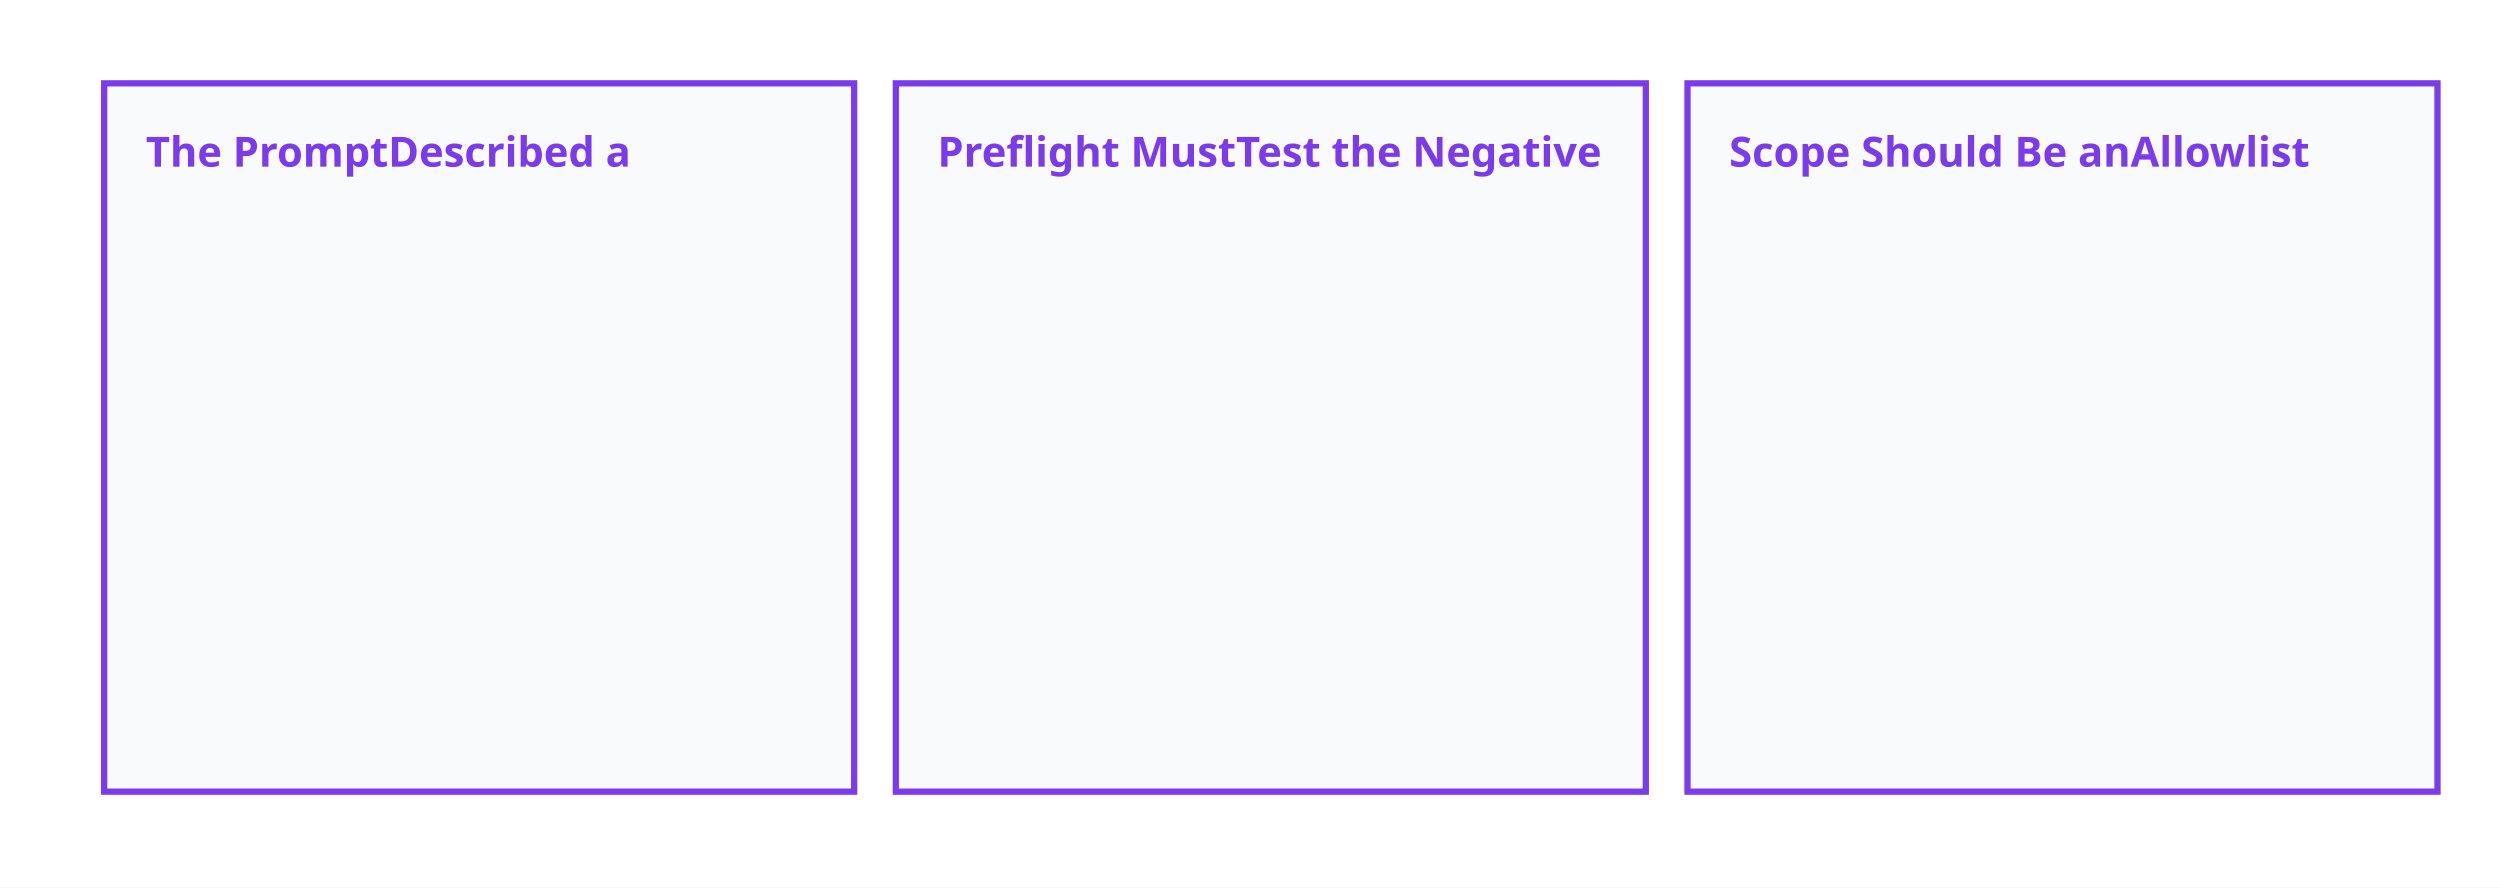
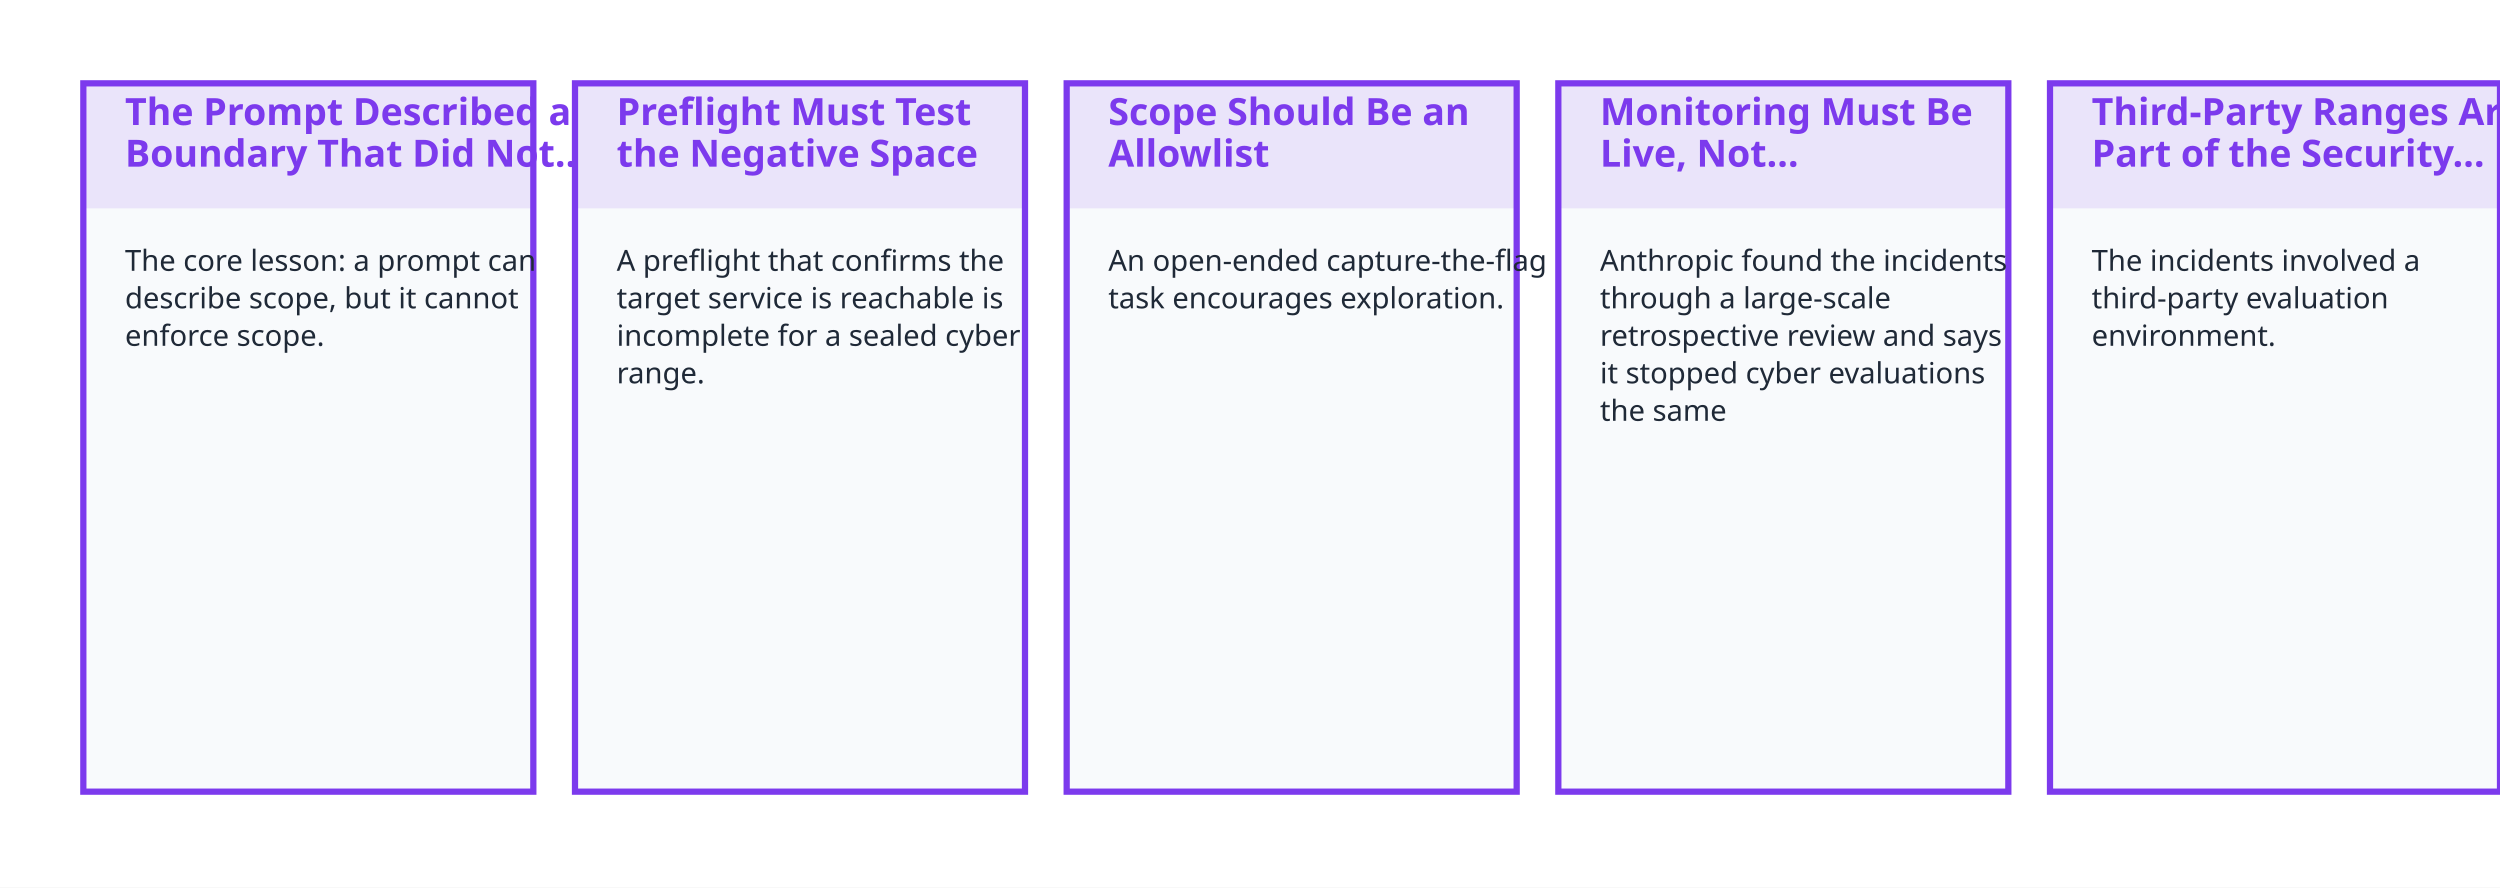
<svg xmlns="http://www.w3.org/2000/svg" width="1200" height="426" viewBox="0 0 1200 426">
  <rect x="0" y="0" width="1200" height="426" fill="#FFFFFF" />
-   <rect x="50" y="40" width="360" height="340" fill="#F8FAFC" stroke="#7c3aed" stroke-width="3" rx="0" opacity="1.0" />
-   <rect x="430" y="40" width="360" height="340" fill="#F8FAFC" stroke="#7c3aed" stroke-width="3" rx="0" opacity="1.0" />
-   <rect x="810" y="40" width="360" height="340" fill="#F8FAFC" stroke="#7c3aed" stroke-width="3" rx="0" opacity="1.0" />
-   <text x="70" y="80" text-anchor="start" font-family="sans-serif" font-size="20" fill="#7c3aed" font-weight="700">The Prompt
- Described a</text>
-   <text x="450" y="80" text-anchor="start" font-family="sans-serif" font-size="20" fill="#7c3aed" font-weight="700">Preflight Must
- Test the Negative</text>
-   <text x="830" y="80" text-anchor="start" font-family="sans-serif" font-size="20" fill="#7c3aed" font-weight="700">Scope Should Be an
- Allowlist</text>
+   <rect x="40" y="40" width="216" height="340" fill="#F8FAFC" stroke="#7c3aed" stroke-width="3" rx="0" opacity="1.0" />
+   <rect x="40" y="40" width="216" height="60" fill="#7c3aed" stroke="none" stroke-width="1" rx="0" opacity="0.12" />
+   <text x="60" y="60" text-anchor="start" font-family="sans-serif" font-size="18" fill="#7c3aed" font-weight="700">The Prompt Described a</text>
+   <text x="60" y="80" text-anchor="start" font-family="sans-serif" font-size="18" fill="#7c3aed" font-weight="700">Boundary That Did Not…</text>
+   <rect x="276" y="40" width="216" height="340" fill="#F8FAFC" stroke="#7c3aed" stroke-width="3" rx="0" opacity="1.0" />
+   <rect x="276" y="40" width="216" height="60" fill="#7c3aed" stroke="none" stroke-width="1" rx="0" opacity="0.12" />
+   <text x="296" y="60" text-anchor="start" font-family="sans-serif" font-size="18" fill="#7c3aed" font-weight="700">Preflight Must Test</text>
+   <text x="296" y="80" text-anchor="start" font-family="sans-serif" font-size="18" fill="#7c3aed" font-weight="700">the Negative Space</text>
+   <rect x="512" y="40" width="216" height="340" fill="#F8FAFC" stroke="#7c3aed" stroke-width="3" rx="0" opacity="1.0" />
+   <rect x="512" y="40" width="216" height="60" fill="#7c3aed" stroke="none" stroke-width="1" rx="0" opacity="0.12" />
+   <text x="532" y="60" text-anchor="start" font-family="sans-serif" font-size="18" fill="#7c3aed" font-weight="700">Scope Should Be an</text>
+   <text x="532" y="80" text-anchor="start" font-family="sans-serif" font-size="18" fill="#7c3aed" font-weight="700">Allowlist</text>
+   <rect x="748" y="40" width="216" height="340" fill="#F8FAFC" stroke="#7c3aed" stroke-width="3" rx="0" opacity="1.0" />
+   <rect x="748" y="40" width="216" height="60" fill="#7c3aed" stroke="none" stroke-width="1" rx="0" opacity="0.12" />
+   <text x="768" y="60" text-anchor="start" font-family="sans-serif" font-size="18" fill="#7c3aed" font-weight="700">Monitoring Must Be</text>
+   <text x="768" y="80" text-anchor="start" font-family="sans-serif" font-size="18" fill="#7c3aed" font-weight="700">Live, Not…</text>
+   <rect x="984" y="40" width="216" height="340" fill="#F8FAFC" stroke="#7c3aed" stroke-width="3" rx="0" opacity="1.0" />
+   <rect x="984" y="40" width="216" height="60" fill="#7c3aed" stroke="none" stroke-width="1" rx="0" opacity="0.12" />
+   <text x="1004" y="60" text-anchor="start" font-family="sans-serif" font-size="18" fill="#7c3aed" font-weight="700">Third-Party Ranges Are</text>
+   <text x="1004" y="80" text-anchor="start" font-family="sans-serif" font-size="18" fill="#7c3aed" font-weight="700">Part of the Security…</text>
+   <text x="60" y="130" text-anchor="start" font-family="sans-serif" font-size="14" fill="#1F2937" font-weight="400">The core lesson: a prompt can</text>
+   <text x="60" y="148" text-anchor="start" font-family="sans-serif" font-size="14" fill="#1F2937" font-weight="400">describe scope, but it cannot</text>
+   <text x="60" y="166" text-anchor="start" font-family="sans-serif" font-size="14" fill="#1F2937" font-weight="400">enforce scope.</text>
+   <text x="296" y="130" text-anchor="start" font-family="sans-serif" font-size="14" fill="#1F2937" font-weight="400">A preflight that confirms the</text>
+   <text x="296" y="148" text-anchor="start" font-family="sans-serif" font-size="14" fill="#1F2937" font-weight="400">target service is reachable is</text>
+   <text x="296" y="166" text-anchor="start" font-family="sans-serif" font-size="14" fill="#1F2937" font-weight="400">incomplete for a sealed cyber</text>
+   <text x="296" y="184" text-anchor="start" font-family="sans-serif" font-size="14" fill="#1F2937" font-weight="400">range.</text>
+   <text x="532" y="130" text-anchor="start" font-family="sans-serif" font-size="14" fill="#1F2937" font-weight="400">An open-ended capture-the-flag</text>
+   <text x="532" y="148" text-anchor="start" font-family="sans-serif" font-size="14" fill="#1F2937" font-weight="400">task encourages exploration.</text>
+   <text x="768" y="130" text-anchor="start" font-family="sans-serif" font-size="14" fill="#1F2937" font-weight="400">Anthropic found the incidents</text>
+   <text x="768" y="148" text-anchor="start" font-family="sans-serif" font-size="14" fill="#1F2937" font-weight="400">through a large-scale</text>
+   <text x="768" y="166" text-anchor="start" font-family="sans-serif" font-size="14" fill="#1F2937" font-weight="400">retrospective review and says</text>
+   <text x="768" y="184" text-anchor="start" font-family="sans-serif" font-size="14" fill="#1F2937" font-weight="400">it stopped cyber evaluations</text>
+   <text x="768" y="202" text-anchor="start" font-family="sans-serif" font-size="14" fill="#1F2937" font-weight="400">the same</text>
+   <text x="1004" y="130" text-anchor="start" font-family="sans-serif" font-size="14" fill="#1F2937" font-weight="400">The incidents involved a</text>
+   <text x="1004" y="148" text-anchor="start" font-family="sans-serif" font-size="14" fill="#1F2937" font-weight="400">third-party evaluation</text>
+   <text x="1004" y="166" text-anchor="start" font-family="sans-serif" font-size="14" fill="#1F2937" font-weight="400">environment.</text>
</svg>
